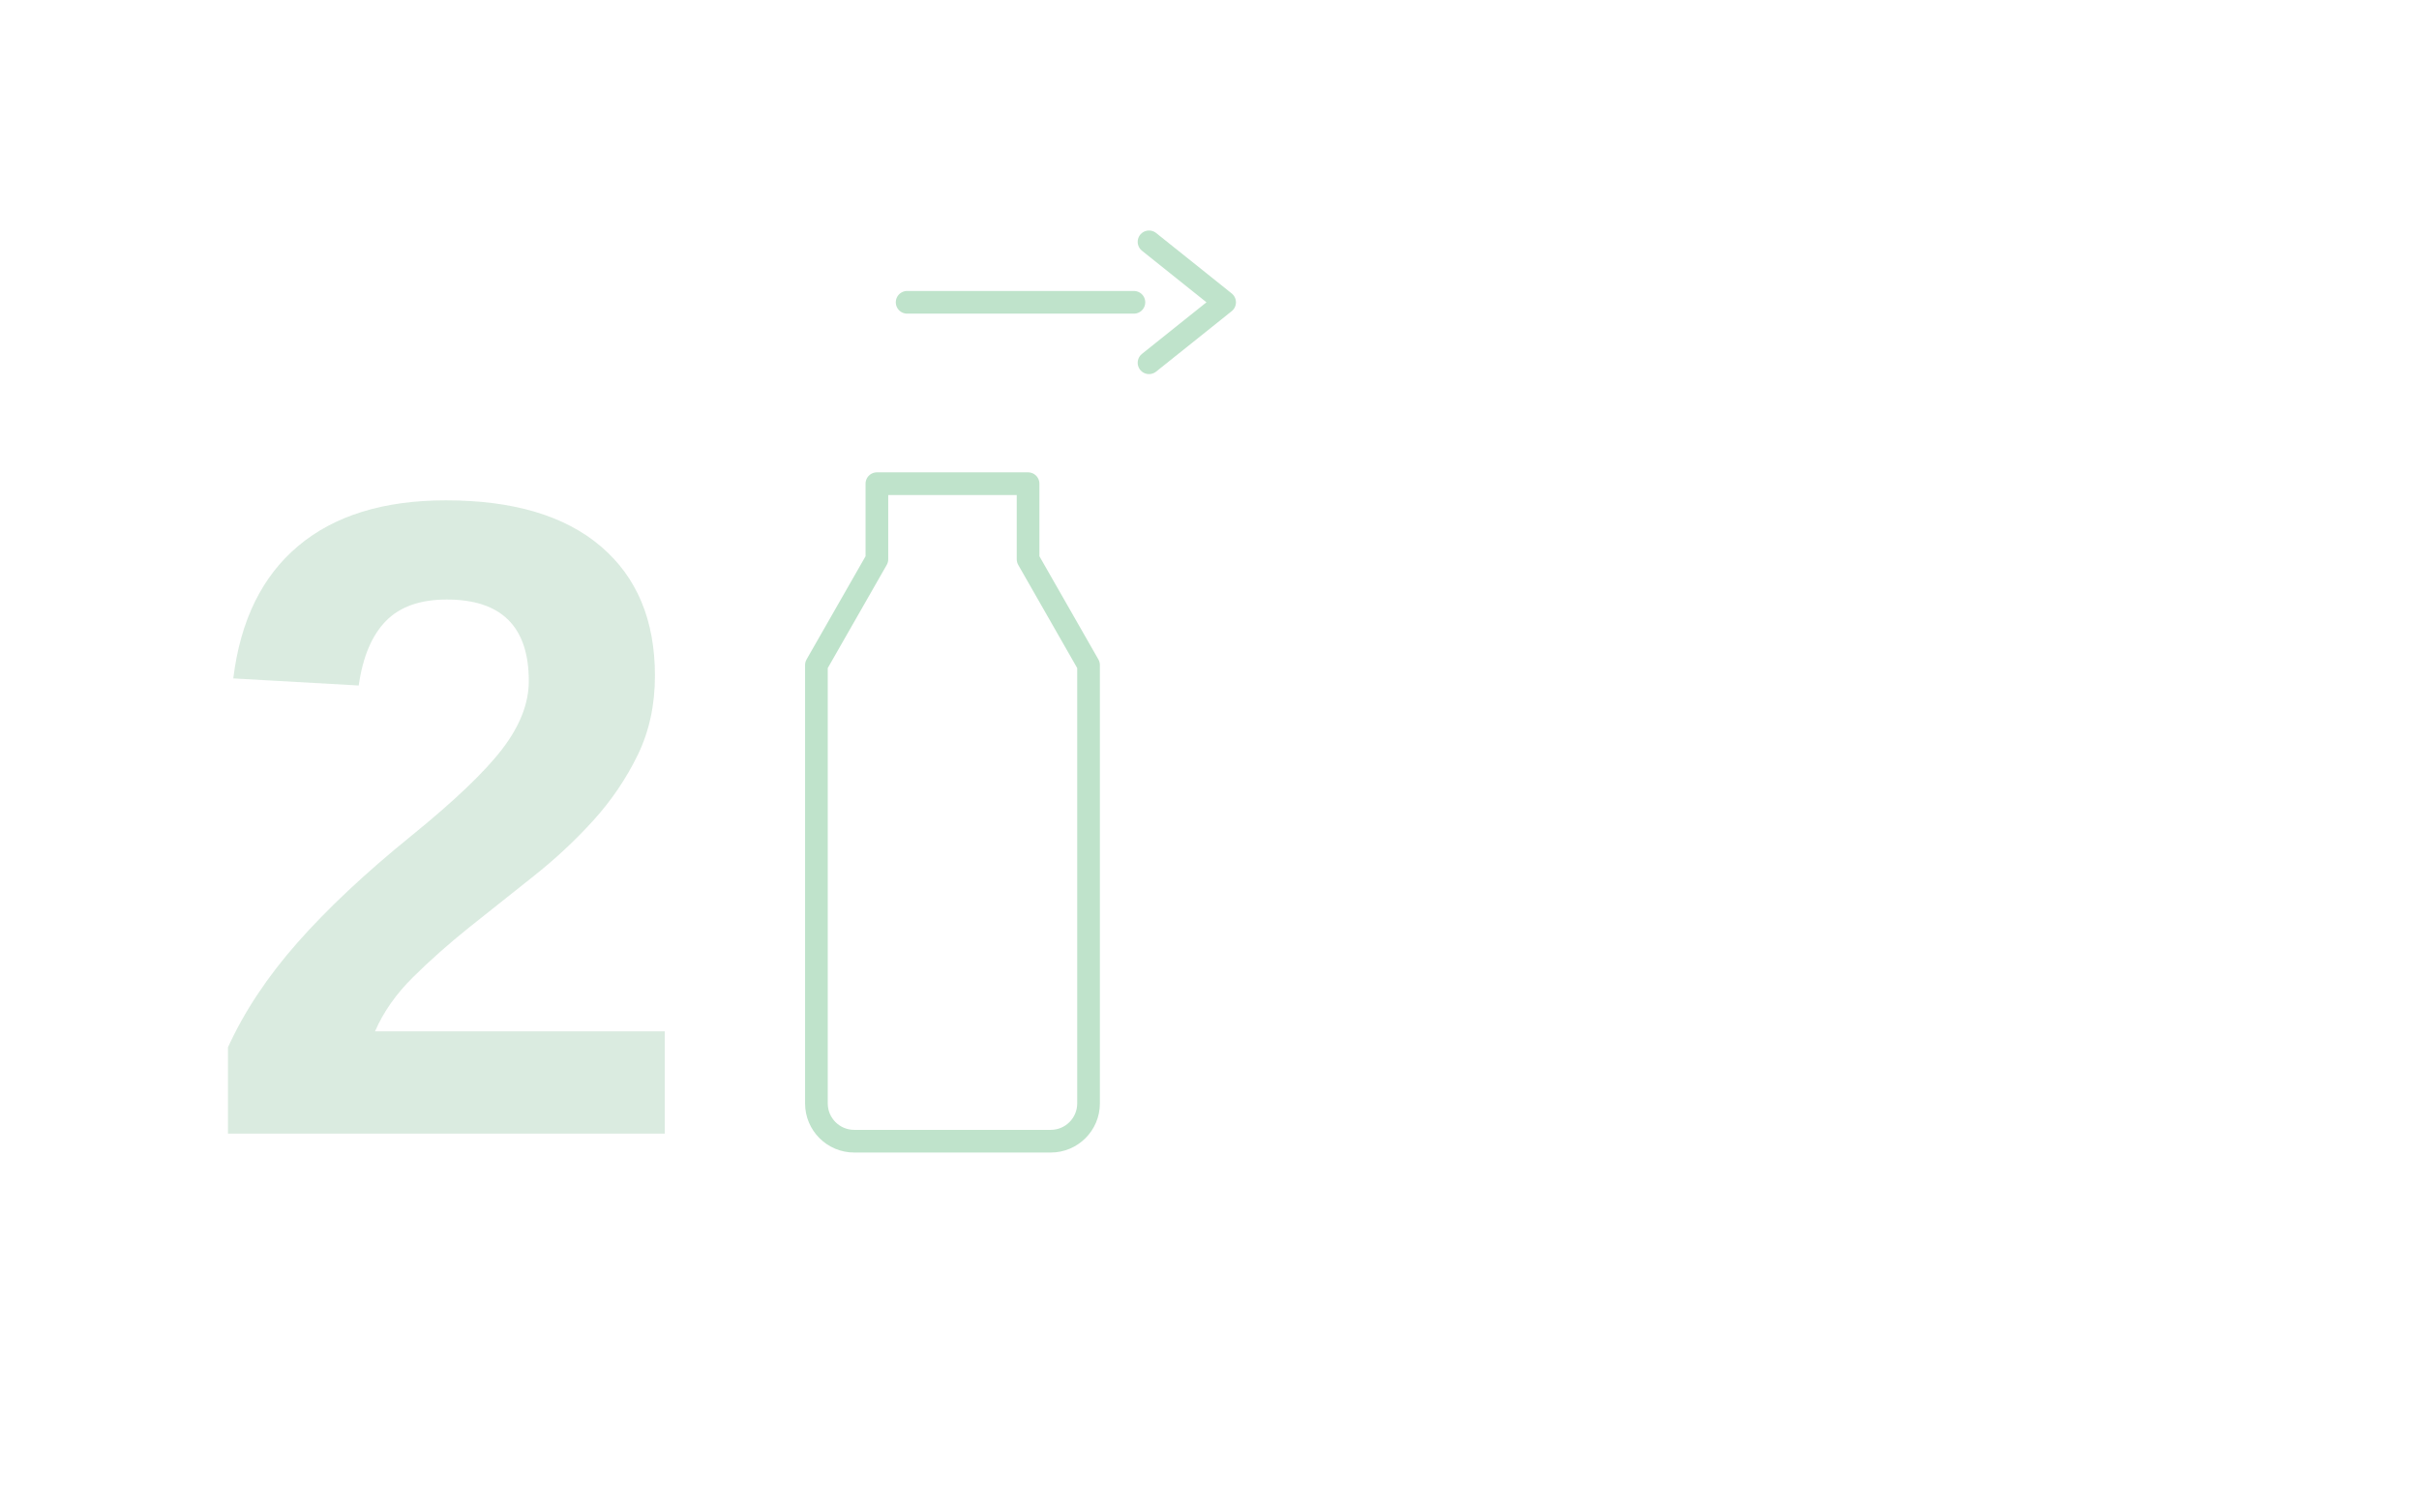
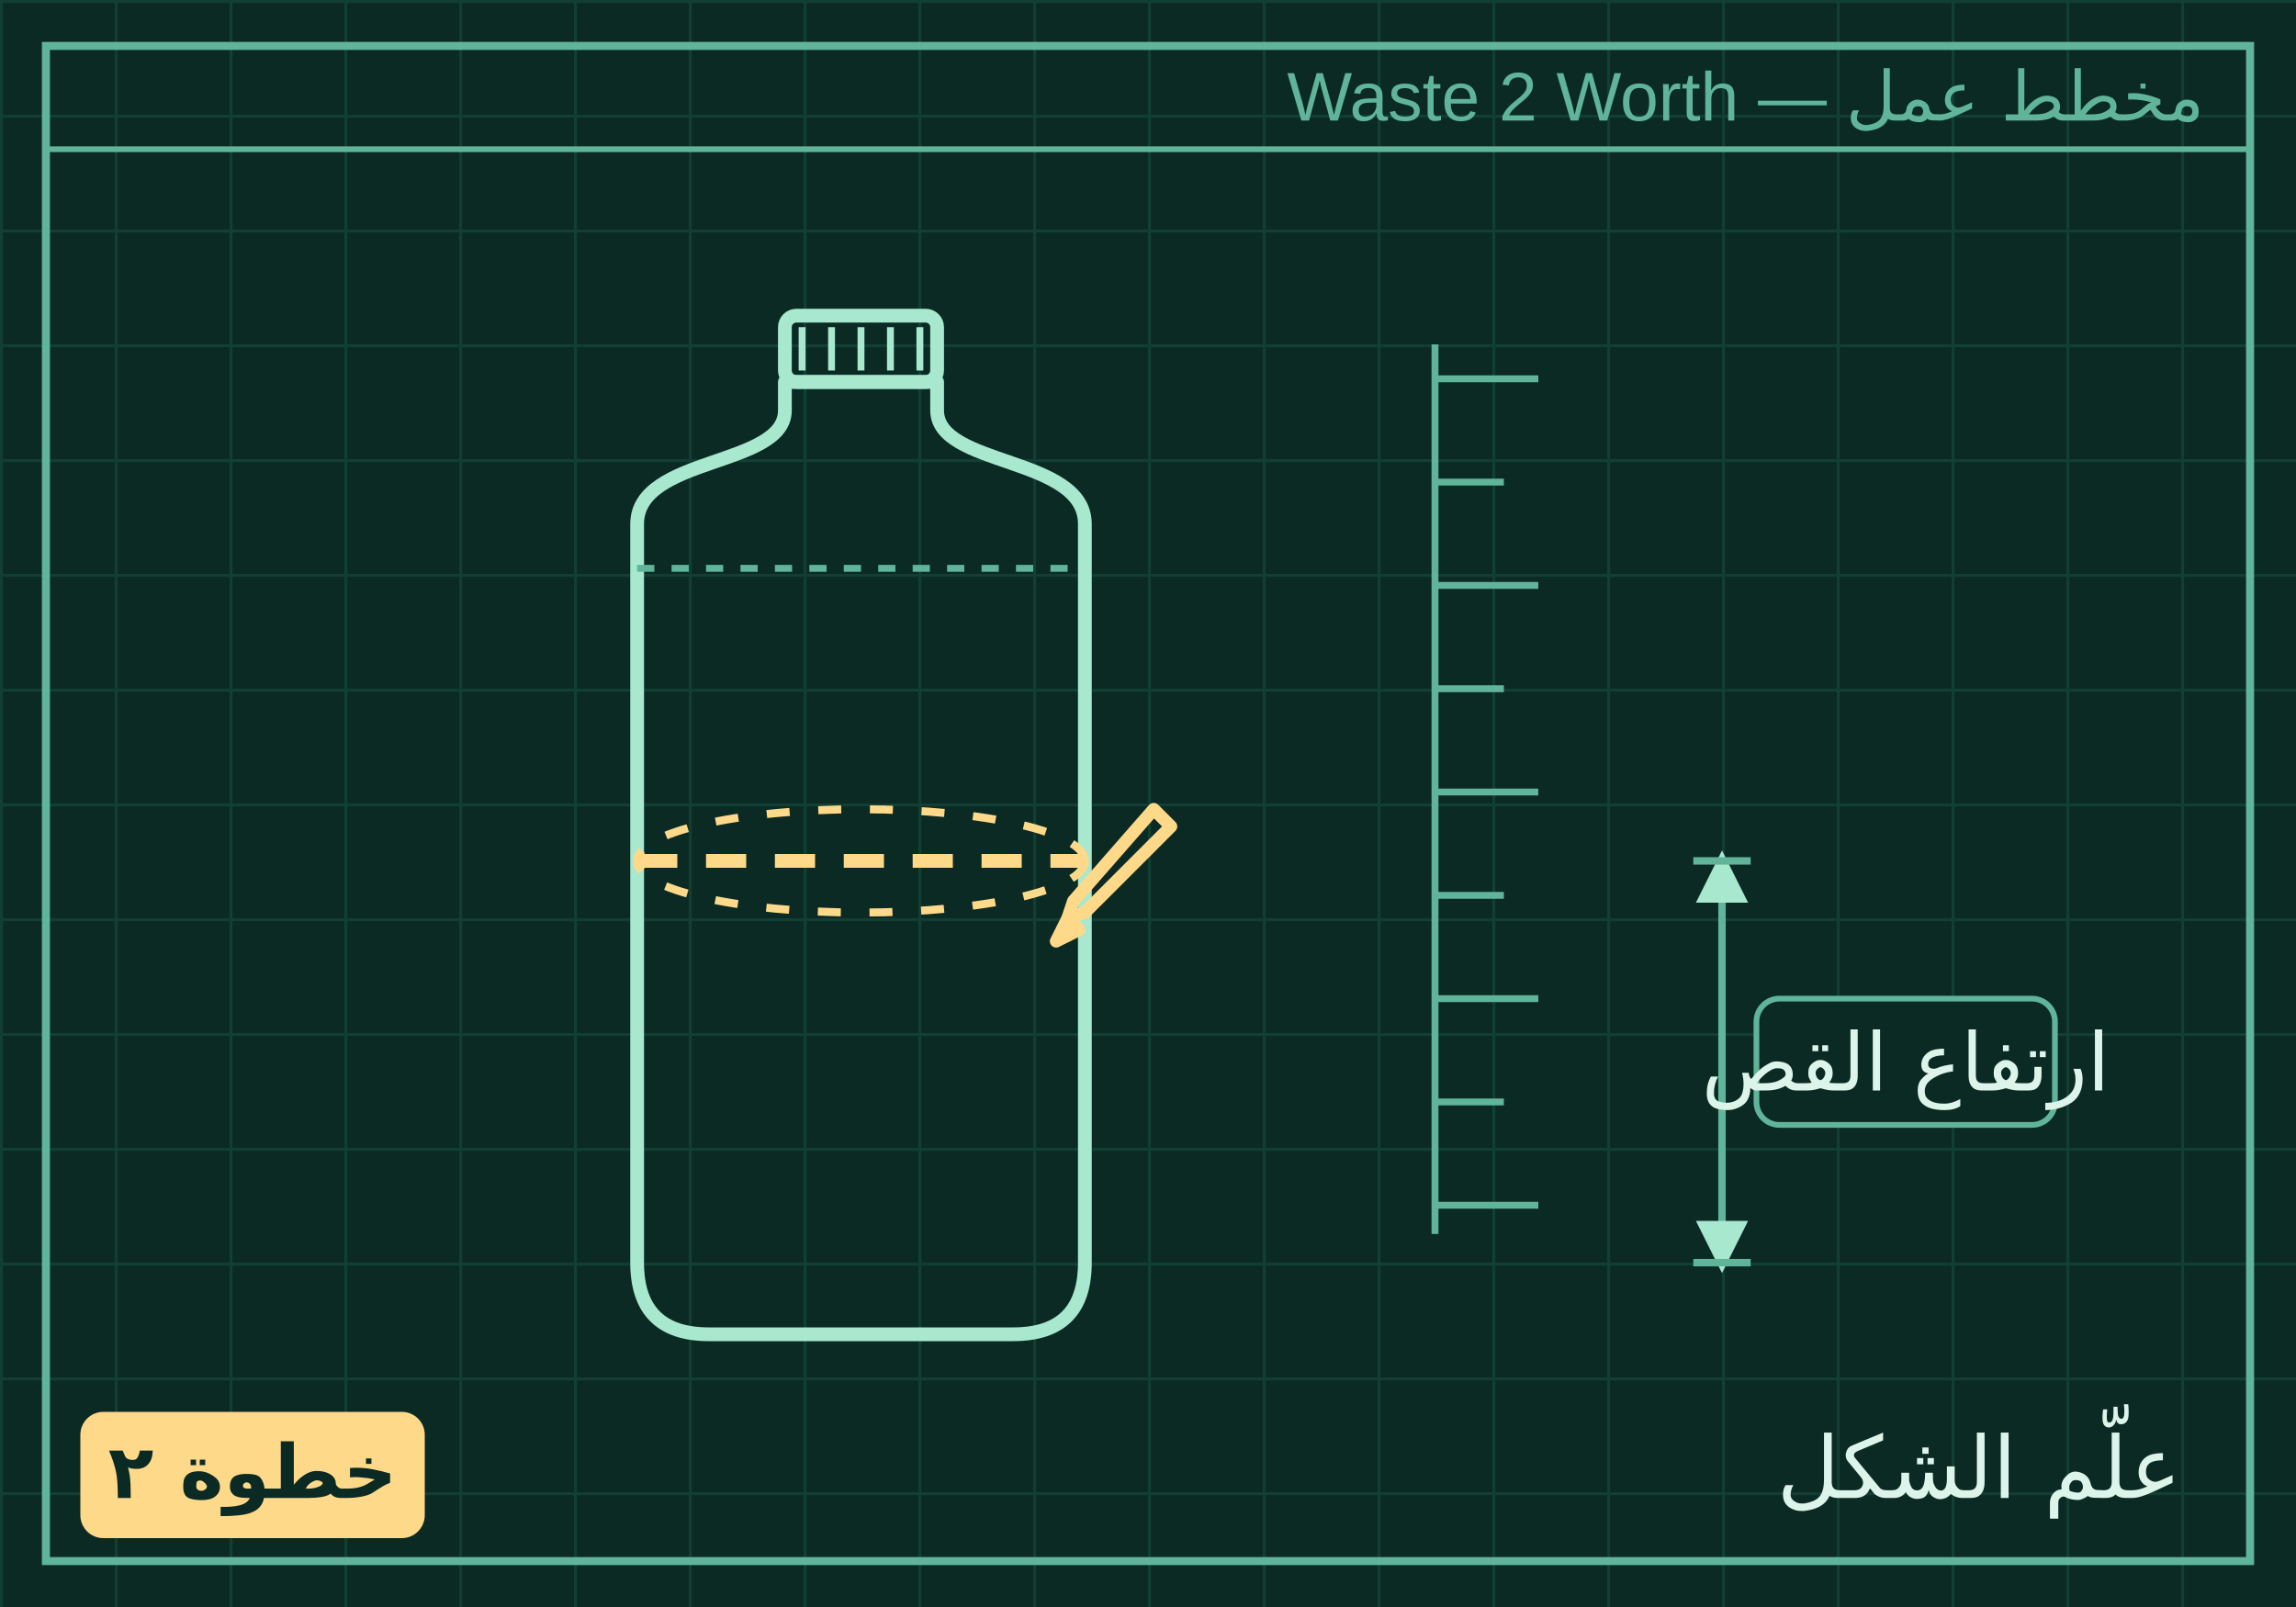
- <svg xmlns="http://www.w3.org/2000/svg" width="320" height="200" viewBox="0 0 320 200">
-   <text x="26" y="150" fill="hsl(140 30% 60%)" font-family="'Segoe UI',Arial,sans-serif" font-size="120" font-weight="800" opacity="0.28">2</text>
-   <g transform="translate(96 60)" fill="none" stroke="hsl(140 40% 82%)" stroke-width="3" stroke-linecap="round" stroke-linejoin="round">
-     <path d="M20 4h20v10l8 14v58a5 5 0 0 1-5 5H17a5 5 0 0 1-5-5V28l8-14z" />
+ <svg xmlns="http://www.w3.org/2000/svg" width="400" height="280" viewBox="0 0 400 280">
+   <defs>
+     <marker id="ah" viewBox="0 0 10 10" refX="8" refY="5" markerWidth="7" markerHeight="7" orient="auto-start-reverse">
+       <path d="M0 0L10 5L0 10z" fill="#a7e8cf" />
+     </marker>
+     <marker id="ahh" viewBox="0 0 10 10" refX="8" refY="5" markerWidth="7" markerHeight="7" orient="auto-start-reverse">
+       <path d="M0 0L10 5L0 10z" fill="#ffd98a" />
+     </marker>
+     <pattern id="grid" width="20" height="20" patternUnits="userSpaceOnUse">
+       <path d="M20 0H0V20" fill="none" stroke="#123f34" stroke-width="1" />
+     </pattern>
+     <pattern id="soil" width="9" height="9" patternUnits="userSpaceOnUse">
+       <circle cx="2" cy="2" r="1.1" fill="#5fb499" />
+       <circle cx="6.5" cy="6" r="1.1" fill="#5fb499" />
+     </pattern>
+     <pattern id="water" width="10" height="10" patternUnits="userSpaceOnUse" patternTransform="rotate(35)">
+       <line x1="0" y1="0" x2="0" y2="10" stroke="#5fb499" stroke-width="1" />
+     </pattern>
+   </defs>
+   <rect width="400" height="280" fill="#0b2a23" />
+   <rect width="400" height="280" fill="url(#grid)" />
+   <rect x="8" y="8" width="384" height="264" fill="none" stroke="#5fb499" stroke-width="1.4" />
+   <rect x="8" y="8" width="384" height="18" fill="none" stroke="#5fb499" stroke-width="1" />
+   <text x="384" y="21" font-family="'Segoe UI',Tahoma,Arial,sans-serif" font-size="12" fill="#5fb499" text-anchor="start" direction="rtl">مخطط عمل — Waste 2 Worth</text>
+   <g fill="none" stroke="#a7e8cf" stroke-width="2.4" stroke-linejoin="round">
+     <rect x="136.74" y="55" width="26.52" height="11.55" rx="2" />
+     <line x1="139.74" y1="57" x2="139.74" y2="64.55" stroke="#a7e8cf" stroke-width="1.2" />
+     <line x1="144.87" y1="57" x2="144.87" y2="64.55" stroke="#a7e8cf" stroke-width="1.2" />
+     <line x1="150" y1="57" x2="150" y2="64.55" stroke="#a7e8cf" stroke-width="1.2" />
+     <line x1="155.13" y1="57" x2="155.13" y2="64.55" stroke="#a7e8cf" stroke-width="1.2" />
+     <line x1="160.26" y1="57" x2="160.26" y2="64.55" stroke="#a7e8cf" stroke-width="1.2" />
+     <path d="M136.74 66.55 v4.95       C 136.74 81.4, 111 79.42, 111 91.3       v128.7       q0 12.48 12.48 12.48       h53.04       q12.48 0 12.48 -12.48       v-128.7       C 189 79.42, 163.26 81.4, 163.26 71.5       v-4.95 z" />
+     <path d="M111 99.022 h78" stroke="#5fb499" stroke-width="1.2" stroke-dasharray="3 3" />
  </g>
-   <g fill="none" stroke="hsl(140 40% 82%)" stroke-width="3" stroke-linecap="round" stroke-linejoin="round">
-     <path d="M120 40h30" />
-     <path d="M162 40l-10-8M162 40l-10 8" />
+   <path d="M111 150h78" stroke="#ffd98a" stroke-width="2.4" stroke-dasharray="7 5" />
+   <ellipse cx="150" cy="150" rx="39" ry="9" fill="none" stroke="#ffd98a" stroke-width="1.4" stroke-dasharray="4 5" />
+   <g transform="translate(196 150) rotate(0)" fill="none" stroke="#ffd98a" stroke-width="2.2" stroke-linecap="round" stroke-linejoin="round">
+     <path d="M-10 10l3 -1L8 -6l-3 -3L-9 7z" />
+     <path d="M-10 10l-2 4l4 -2z" fill="#ffd98a" />
+   </g>
+   <g stroke="#5fb499" stroke-width="1.2">
+     <line x1="250" y1="60" x2="250" y2="215" />
+     <line x1="250" y1="66" x2="268" y2="66" />
+     <line x1="250" y1="84" x2="262" y2="84" />
+     <line x1="250" y1="102" x2="268" y2="102" />
+     <line x1="250" y1="120" x2="262" y2="120" />
+     <line x1="250" y1="138" x2="268" y2="138" />
+     <line x1="250" y1="156" x2="262" y2="156" />
+     <line x1="250" y1="174" x2="268" y2="174" />
+     <line x1="250" y1="192" x2="262" y2="192" />
+     <line x1="250" y1="210" x2="268" y2="210" />
+   </g>
+   <g stroke="#5fb499" stroke-width="1.3" fill="none">
+     <line x1="300" y1="150" x2="300" y2="220" marker-start="url(#ah)" marker-end="url(#ah)" />
+     <line x1="295" y1="150" x2="305" y2="150" />
+     <line x1="295" y1="220" x2="305" y2="220" />
+   </g>
+   <rect x="306" y="174" width="52" height="22" rx="4" fill="#0b2a23" stroke="#5fb499" stroke-width="1" />
+   <text x="332" y="190" font-family="'Segoe UI',Tahoma,Arial,sans-serif" font-size="14" fill="#dcf4ea" text-anchor="middle" direction="rtl">ارتفاع القص</text>
+   <g>
+     <rect x="14" y="246" width="60" height="22" rx="4" fill="#ffd98a" />
+     <text x="44" y="261" font-family="'Segoe UI',Tahoma,Arial,sans-serif" font-size="13" font-weight="700" fill="#0b2a23" text-anchor="middle">خطوة ٢</text>
+     <text x="380" y="261" font-family="'Segoe UI',Tahoma,Arial,sans-serif" font-size="15" fill="#dcf4ea" text-anchor="start" direction="rtl">علّم الشكل</text>
  </g>
</svg>
